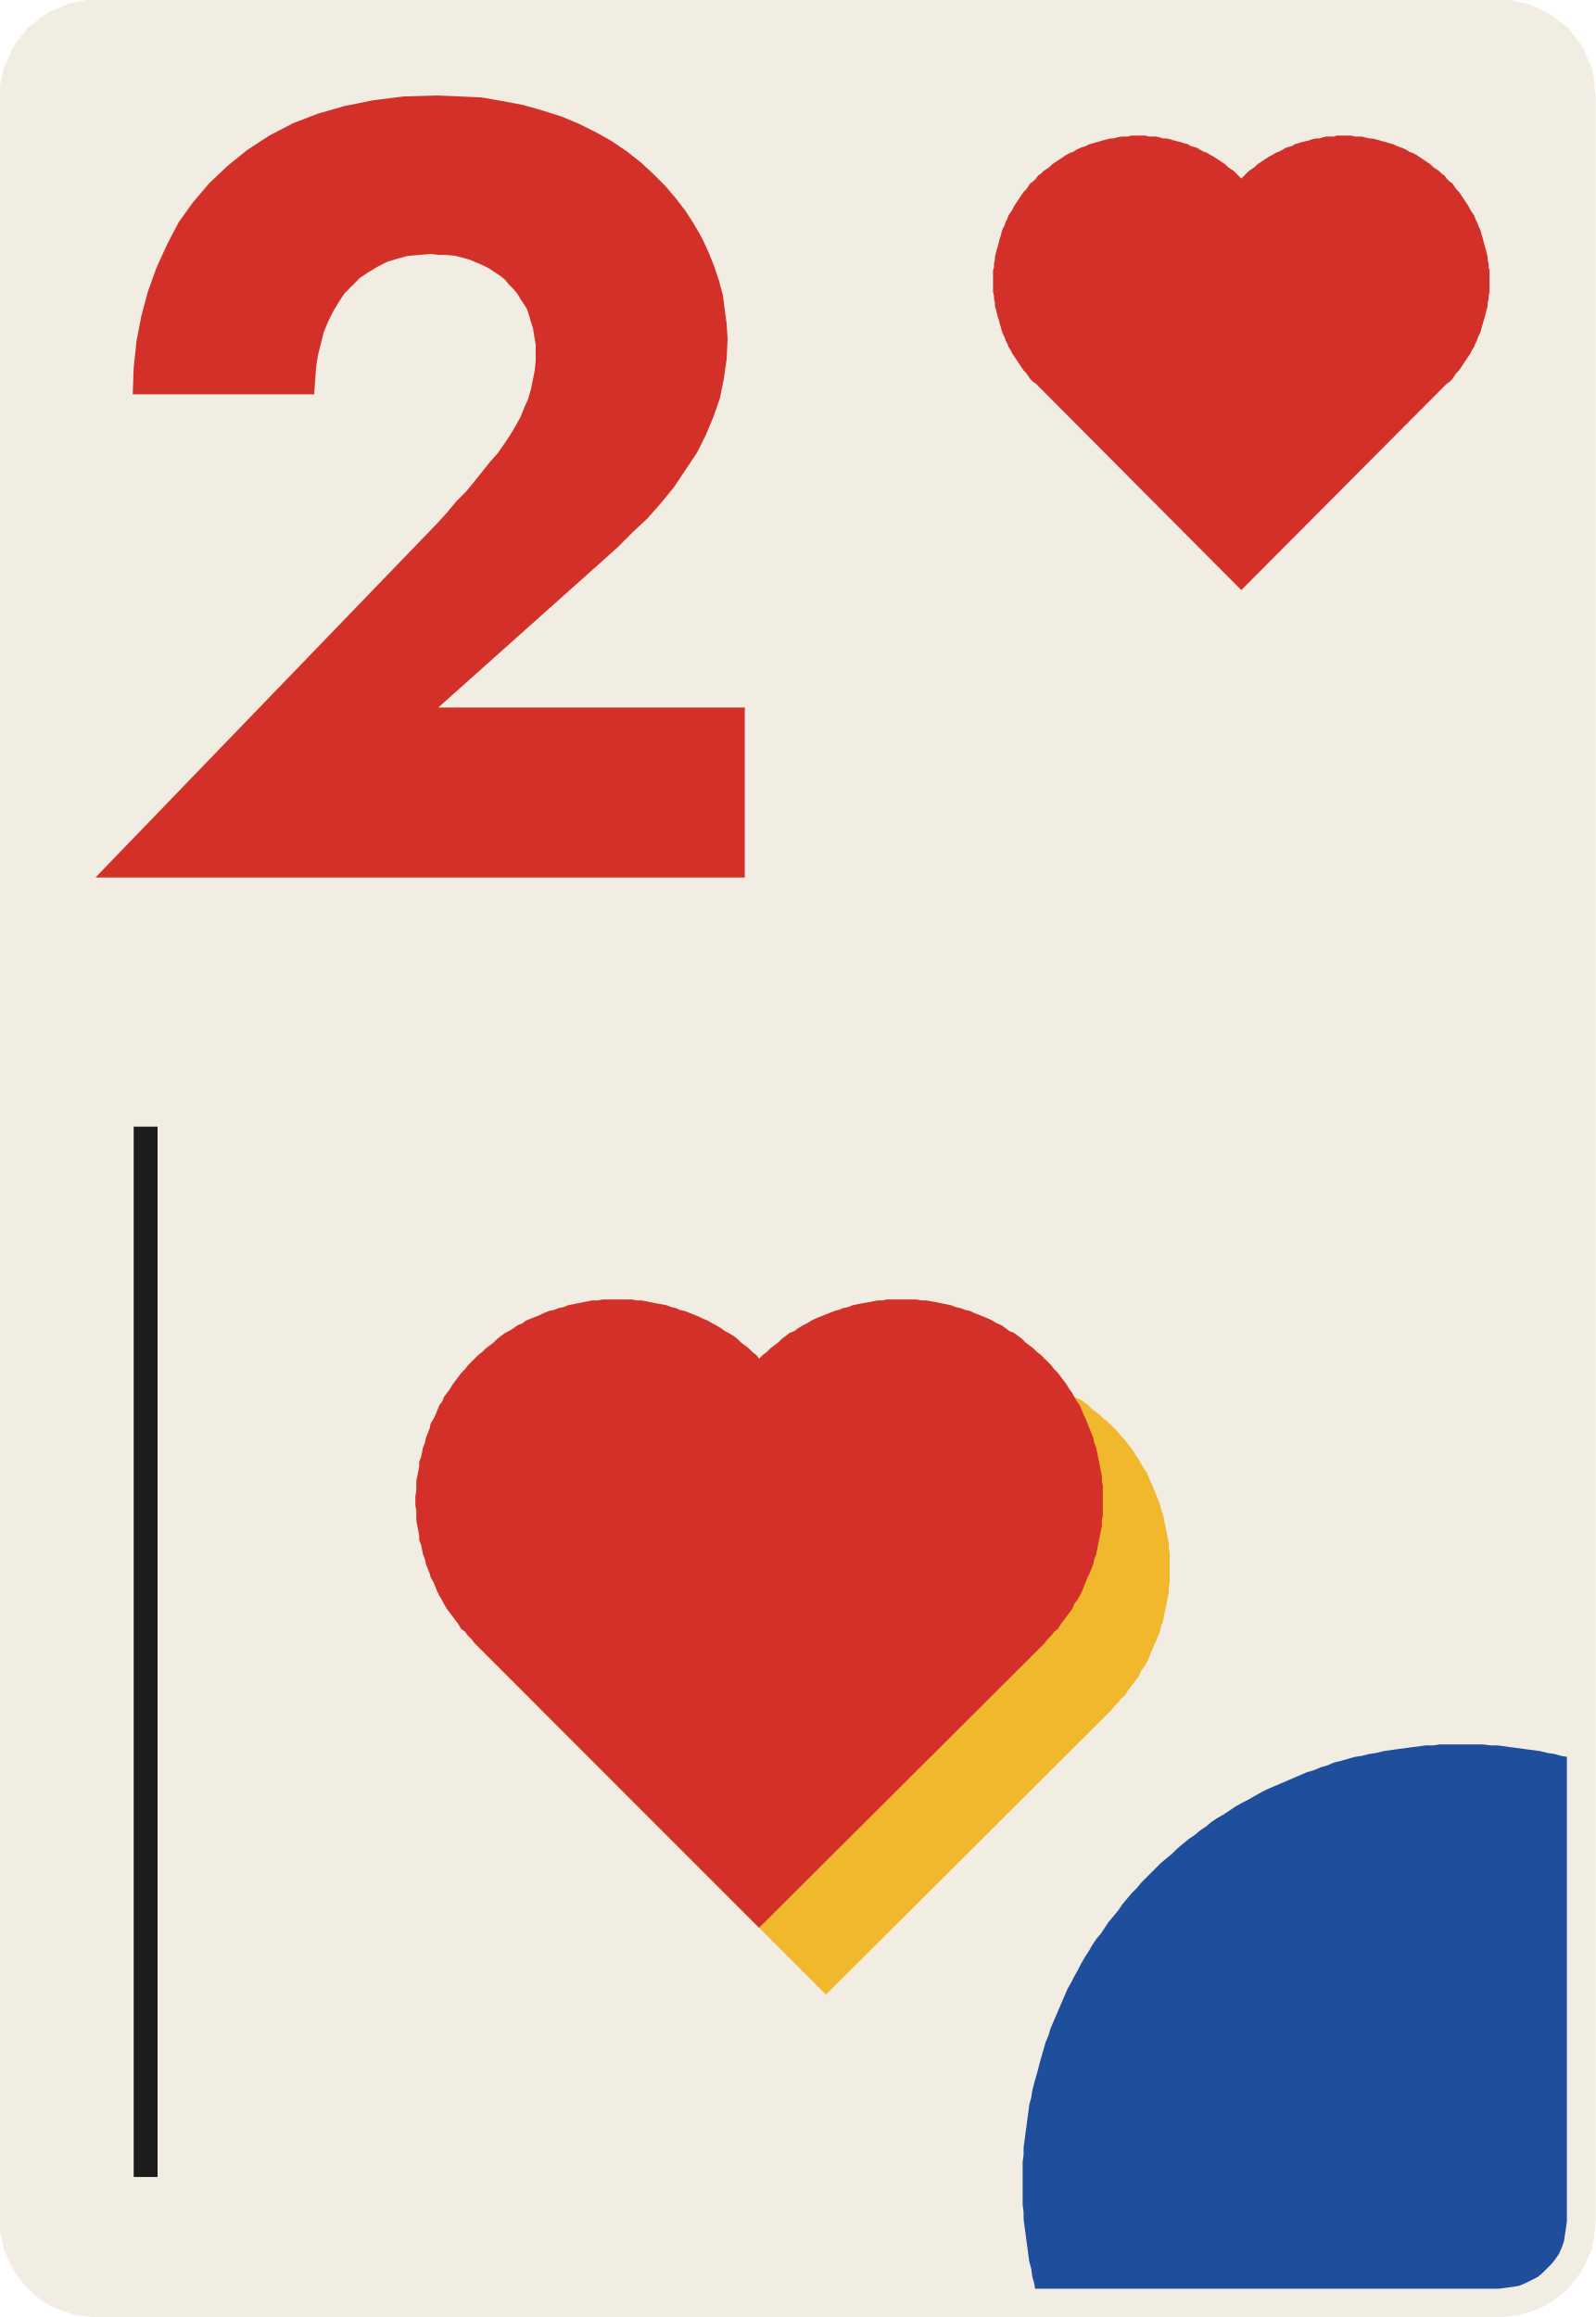
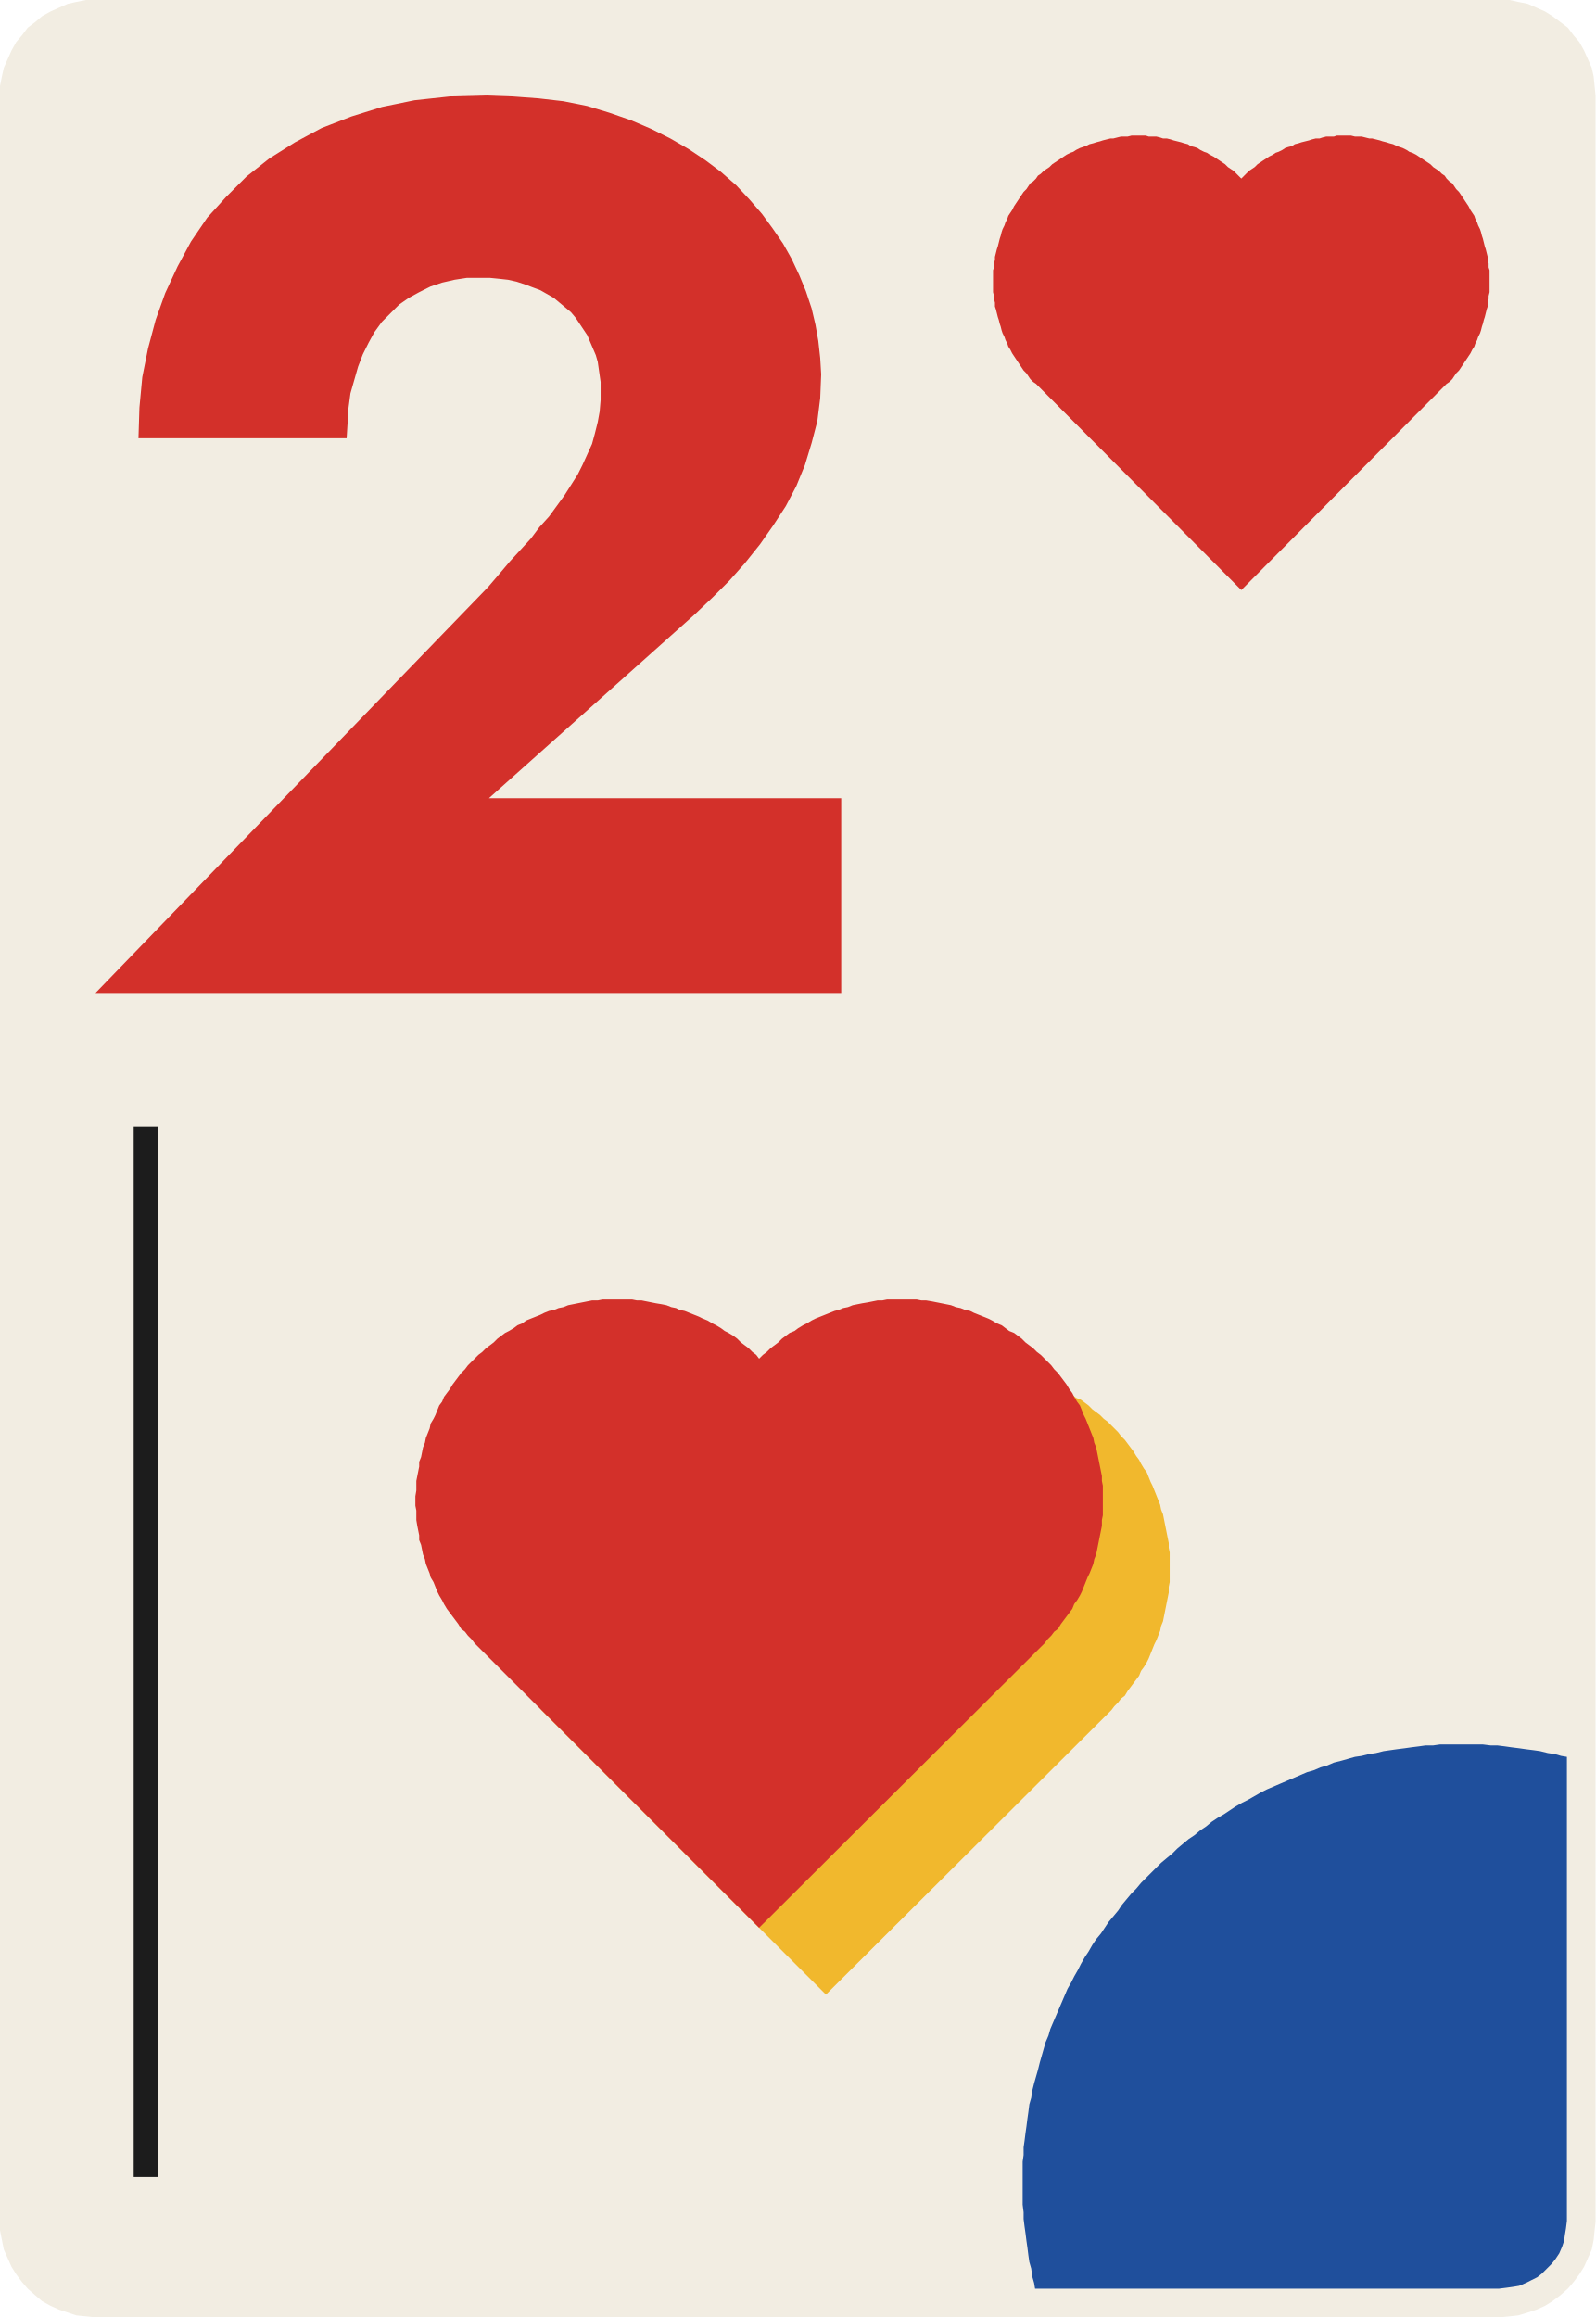
<svg xmlns="http://www.w3.org/2000/svg" width="16pt" height="23.237pt" viewBox="0 0 167.087 242.667">
  <path fill="#f2ede2" fill-rule="evenodd" d="M167.1 10.0 167.0 9.0 166.9 8.0 166.7 7.1 166.3 6.2 165.9 5.3 165.4 4.4 164.8 3.7 164.2 2.9 163.4 2.3 162.6 1.7 161.8 1.2 160.9 0.8 160.0 0.4 159.0 0.2 158.1 0.0 157.1 0.0 10.0 0.0 9.0 0.0 8.0 0.2 7.1 0.4 6.2 0.8 5.3 1.2 4.4 1.7 3.7 2.3 2.9 2.9 2.3 3.7 1.7 4.4 1.2 5.3 0.8 6.2 0.4 7.1 0.2 8.0 0.0 9.0 0.0 10.0 0.0 232.7 0.0 233.6 0.2 234.6 0.4 235.6 0.8 236.5 1.2 237.4 1.7 238.2 2.3 239.0 2.9 239.7 3.7 240.4 4.4 241.0 5.3 241.5 6.2 241.9 7.1 242.2 8.0 242.5 9.0 242.6 10.0 242.7 157.1 242.7 158.1 242.6 159.0 242.5 160.0 242.2 160.9 241.9 161.8 241.5 162.6 241.0 163.4 240.4 164.2 239.7 164.8 239.0 165.4 238.2 165.9 237.4 166.3 236.5 166.7 235.6 166.9 234.6 167.0 233.6 167.1 232.7Z" />
  <path fill="#1f4f9c" fill-rule="evenodd" d="M162.8 183.7 162.1 183.6 161.3 183.4 160.6 183.3 159.8 183.2 159.1 183.1 158.3 183.0 157.6 182.9 156.8 182.8 156.1 182.8 155.3 182.7 154.6 182.7 153.8 182.7 153.1 182.7 152.3 182.7 151.6 182.7 150.8 182.7 150.1 182.8 149.3 182.8 148.6 182.9 147.8 183.0 147.1 183.1 146.3 183.2 145.6 183.3 144.9 183.4 144.1 183.6 143.4 183.7 142.6 183.9 141.9 184.0 141.2 184.2 140.5 184.4 139.7 184.6 139.0 184.9 138.3 185.1 137.6 185.4 136.9 185.6 136.2 185.9 135.5 186.2 134.8 186.5 134.1 186.8 133.4 187.1 132.7 187.4 132.1 187.7 131.4 188.1 130.7 188.5 130.1 188.8 129.4 189.2 128.8 189.6 128.2 190.0 127.5 190.4 126.9 190.8 126.3 191.3 125.7 191.7 125.1 192.2 124.5 192.6 123.9 193.1 123.3 193.6 122.8 194.1 122.2 194.6 121.6 195.1 121.1 195.6 120.6 196.1 120.0 196.7 119.5 197.2 119.0 197.8 118.5 198.3 118.0 198.9 117.5 199.5 117.1 200.1 116.6 200.7 116.1 201.3 115.7 201.9 115.3 202.5 114.8 203.1 114.4 203.7 114.0 204.4 113.6 205.0 113.2 205.7 112.9 206.3 112.5 207.0 112.2 207.6 111.8 208.3 111.5 209.0 111.2 209.7 110.9 210.4 110.6 211.1 110.3 211.8 110.0 212.5 109.8 213.2 109.5 213.9 109.3 214.6 109.1 215.3 108.9 216.0 108.7 216.8 108.5 217.5 108.3 218.2 108.1 219.0 108.0 219.7 107.8 220.4 107.7 221.2 107.6 221.9 107.5 222.7 107.4 223.4 107.3 224.2 107.2 224.9 107.2 225.7 107.1 226.4 107.1 227.2 107.1 227.9 107.1 228.7 107.1 229.4 107.1 230.2 107.1 230.9 107.2 231.7 107.2 232.4 107.3 233.2 107.4 233.9 107.5 234.7 107.6 235.4 107.7 236.2 107.8 236.9 108.0 237.6 108.1 238.4 108.3 239.1 108.4 239.7 157.0 239.7 157.8 239.6 158.5 239.5 159.1 239.4 159.8 239.1 160.4 238.8 161.0 238.5 161.5 238.1 162.0 237.6 162.5 237.1 162.9 236.6 163.3 236.0 163.6 235.3 163.8 234.7 163.9 234.0 164.0 233.4 164.1 232.6 164.1 184.0 163.5 183.9Z" />
  <path fill="#1c1c1c" fill-rule="evenodd" d="M16.5 118.0 16.5 228.0 14.0 228.0 14.0 118.0Z" />
  <path fill="#f1b82d" fill-rule="evenodd" d="M86.5 149.3 86.2 148.9 85.8 148.6 85.4 148.2 85.0 147.9 84.6 147.6 84.2 147.2 83.8 146.9 83.3 146.6 82.9 146.4 82.5 146.1 82.0 145.8 81.6 145.6 81.1 145.3 80.6 145.1 80.2 144.9 79.7 144.7 79.2 144.5 78.7 144.3 78.2 144.2 77.8 144.0 77.3 143.9 76.8 143.7 76.3 143.6 75.7 143.5 75.2 143.4 74.7 143.3 74.2 143.2 73.7 143.2 73.2 143.1 72.7 143.1 72.1 143.1 71.6 143.1 71.1 143.1 70.6 143.1 70.1 143.1 69.6 143.2 69.0 143.2 68.5 143.3 68.0 143.4 67.5 143.5 67.0 143.6 66.5 143.7 66.0 143.9 65.5 144.0 65.0 144.2 64.5 144.3 64.0 144.5 63.6 144.7 63.1 144.9 62.6 145.1 62.1 145.3 61.7 145.6 61.2 145.8 60.8 146.1 60.3 146.4 59.9 146.6 59.5 146.9 59.1 147.2 58.7 147.6 58.3 147.9 57.9 148.2 57.5 148.6 57.1 148.9 56.7 149.3 56.4 149.6 56.0 150.0 55.7 150.4 55.3 150.8 55.0 151.2 54.7 151.6 54.4 152.0 54.1 152.5 53.8 152.9 53.5 153.3 53.3 153.8 53.0 154.2 52.8 154.7 52.6 155.2 52.4 155.6 52.1 156.1 52.0 156.6 51.8 157.1 51.6 157.6 51.5 158.1 51.3 158.6 51.2 159.1 51.1 159.6 50.9 160.1 50.9 160.6 50.8 161.1 50.7 161.6 50.6 162.1 50.6 162.6 50.6 163.1 50.5 163.7 50.5 164.2 50.5 164.7 50.6 165.2 50.6 165.7 50.6 166.2 50.7 166.8 50.8 167.3 50.9 167.8 50.9 168.3 51.1 168.8 51.2 169.3 51.3 169.8 51.5 170.3 51.6 170.8 51.8 171.3 52.0 171.8 52.1 172.2 52.4 172.7 52.6 173.2 52.8 173.7 53.0 174.1 53.3 174.6 53.5 175.0 53.8 175.5 54.1 175.9 54.4 176.3 54.7 176.7 55.0 177.1 55.3 177.6 55.7 177.9 56.0 178.3 56.4 178.7 56.7 179.1 56.7 179.1 56.7 179.1 86.5 208.9 116.4 179.1 116.4 179.1 116.4 179.1 116.7 178.7 117.1 178.3 117.4 177.9 117.8 177.6 118.1 177.1 118.4 176.7 118.7 176.3 119.0 175.9 119.3 175.5 119.5 175.0 119.8 174.6 120.1 174.1 120.3 173.7 120.5 173.2 120.7 172.7 120.9 172.2 121.1 171.8 121.3 171.3 121.5 170.8 121.6 170.3 121.8 169.8 121.9 169.3 122.0 168.8 122.1 168.3 122.2 167.8 122.3 167.3 122.4 166.8 122.4 166.2 122.5 165.7 122.5 165.2 122.5 164.7 122.5 164.2 122.5 163.7 122.5 163.1 122.5 162.6 122.4 162.1 122.4 161.6 122.3 161.1 122.2 160.6 122.1 160.1 122.0 159.6 121.9 159.1 121.8 158.6 121.6 158.1 121.5 157.6 121.3 157.1 121.1 156.6 120.9 156.1 120.7 155.6 120.5 155.2 120.3 154.7 120.1 154.2 119.8 153.8 119.5 153.3 119.3 152.9 119.0 152.5 118.7 152.0 118.4 151.6 118.1 151.2 117.8 150.8 117.4 150.4 117.1 150.0 116.7 149.6 116.4 149.3 116.0 148.9 115.6 148.6 115.2 148.2 114.8 147.9 114.4 147.6 114.0 147.2 113.6 146.9 113.2 146.6 112.7 146.4 112.3 146.1 111.9 145.8 111.4 145.6 110.9 145.3 110.5 145.1 110.0 144.9 109.5 144.7 109.0 144.5 108.6 144.3 108.1 144.2 107.6 144.0 107.1 143.9 106.6 143.7 106.1 143.6 105.6 143.5 105.1 143.4 104.6 143.3 104.0 143.2 103.5 143.2 103.0 143.1 102.5 143.1 102.0 143.1 101.5 143.1 100.9 143.1 100.4 143.1 99.9 143.1 99.4 143.2 98.9 143.2 98.4 143.3 97.9 143.4 97.3 143.5 96.8 143.6 96.3 143.7 95.8 143.9 95.3 144.0 94.8 144.2 94.4 144.3 93.9 144.5 93.4 144.7 92.9 144.9 92.4 145.1 92.0 145.3 91.5 145.6 91.1 145.8 90.6 146.1 90.2 146.4 89.7 146.6 89.3 146.9 88.9 147.2 88.5 147.6 88.1 147.9 87.7 148.2 87.3 148.6 86.9 148.9 86.5 149.3 86.5 149.3 86.5 149.3 86.5 149.3Z" />
  <path fill="#d3302a" fill-rule="evenodd" d="M79.5 142.3 79.2 141.9 78.8 141.6 78.4 141.2 78.0 140.9 77.6 140.6 77.2 140.2 76.8 139.9 76.3 139.6 75.9 139.4 75.5 139.1 75.0 138.8 74.6 138.6 74.1 138.3 73.6 138.1 73.2 137.9 72.7 137.7 72.2 137.5 71.7 137.3 71.2 137.2 70.8 137.0 70.3 136.9 69.8 136.7 69.3 136.6 68.7 136.5 68.2 136.4 67.7 136.3 67.2 136.2 66.7 136.2 66.2 136.1 65.7 136.1 65.1 136.1 64.6 136.1 64.1 136.1 63.6 136.1 63.1 136.1 62.6 136.2 62.0 136.2 61.5 136.3 61.0 136.4 60.5 136.5 60.0 136.6 59.5 136.7 59.0 136.9 58.5 137.0 58.0 137.2 57.5 137.3 57.0 137.5 56.6 137.7 56.1 137.9 55.6 138.1 55.1 138.3 54.7 138.6 54.2 138.8 53.8 139.1 53.3 139.4 52.9 139.6 52.5 139.9 52.1 140.2 51.7 140.6 51.3 140.9 50.9 141.2 50.5 141.6 50.1 141.9 49.7 142.3 49.4 142.6 49.0 143.0 48.7 143.4 48.3 143.8 48.0 144.2 47.7 144.6 47.4 145.0 47.1 145.5 46.8 145.9 46.5 146.3 46.3 146.8 46.0 147.2 45.8 147.7 45.6 148.2 45.4 148.6 45.1 149.1 45.0 149.6 44.8 150.1 44.6 150.6 44.5 151.1 44.3 151.6 44.2 152.1 44.1 152.6 43.9 153.1 43.9 153.6 43.8 154.1 43.7 154.6 43.6 155.1 43.6 155.6 43.6 156.1 43.5 156.7 43.5 157.2 43.5 157.7 43.6 158.2 43.6 158.7 43.6 159.2 43.7 159.8 43.8 160.3 43.9 160.8 43.9 161.3 44.1 161.8 44.2 162.3 44.3 162.8 44.5 163.3 44.6 163.8 44.8 164.3 45.0 164.8 45.1 165.2 45.4 165.7 45.6 166.2 45.8 166.7 46.0 167.1 46.3 167.6 46.5 168.0 46.8 168.5 47.1 168.9 47.4 169.3 47.7 169.7 48.0 170.1 48.3 170.6 48.7 170.9 49.0 171.3 49.4 171.7 49.7 172.1 49.7 172.1 49.7 172.1 79.5 201.9 109.4 172.1 109.4 172.1 109.4 172.1 109.7 171.7 110.1 171.3 110.4 170.9 110.8 170.6 111.1 170.1 111.4 169.7 111.7 169.3 112.0 168.9 112.3 168.5 112.5 168.0 112.8 167.6 113.1 167.1 113.3 166.7 113.5 166.2 113.7 165.7 113.9 165.2 114.1 164.8 114.3 164.3 114.5 163.8 114.6 163.3 114.8 162.8 114.9 162.3 115.0 161.8 115.1 161.3 115.2 160.8 115.3 160.3 115.4 159.8 115.4 159.2 115.5 158.7 115.5 158.2 115.5 157.7 115.5 157.2 115.5 156.7 115.5 156.1 115.5 155.6 115.4 155.1 115.4 154.6 115.3 154.1 115.2 153.6 115.1 153.1 115.0 152.6 114.9 152.1 114.8 151.6 114.6 151.1 114.5 150.6 114.3 150.1 114.1 149.6 113.9 149.1 113.7 148.6 113.5 148.2 113.3 147.7 113.1 147.2 112.8 146.8 112.5 146.3 112.3 145.9 112.0 145.5 111.7 145.0 111.4 144.6 111.1 144.2 110.8 143.8 110.4 143.4 110.1 143.0 109.7 142.6 109.4 142.3 109.0 141.9 108.6 141.6 108.2 141.2 107.8 140.9 107.4 140.6 107.0 140.2 106.6 139.9 106.2 139.6 105.7 139.4 105.3 139.1 104.9 138.8 104.4 138.6 103.9 138.3 103.5 138.1 103.0 137.9 102.5 137.7 102.0 137.5 101.6 137.3 101.1 137.2 100.6 137.0 100.1 136.9 99.6 136.7 99.1 136.6 98.6 136.5 98.1 136.4 97.6 136.3 97.0 136.2 96.5 136.2 96.0 136.1 95.5 136.1 95.0 136.1 94.5 136.1 93.9 136.1 93.4 136.1 92.9 136.1 92.4 136.2 91.9 136.2 91.4 136.3 90.9 136.4 90.3 136.5 89.8 136.6 89.3 136.7 88.8 136.9 88.3 137.0 87.8 137.2 87.4 137.3 86.9 137.5 86.4 137.7 85.9 137.9 85.4 138.1 85.0 138.3 84.5 138.6 84.1 138.8 83.6 139.1 83.2 139.4 82.7 139.6 82.3 139.9 81.9 140.2 81.5 140.6 81.1 140.9 80.7 141.2 80.3 141.6 79.9 141.9 79.5 142.3 79.5 142.3 79.5 142.3 79.5 142.3Z" />
-   <path fill="#d3302a" fill-rule="evenodd" d="M10.0 91.9 78.0 91.9 78.0 74.1 45.9 74.1 64.6 57.4 66.2 55.8 67.8 54.3 69.3 52.6 70.6 51.0 71.8 49.2 73.0 47.4 73.9 45.6 74.7 43.7 75.4 41.7 75.8 39.7 76.1 37.6 76.2 35.5 76.1 33.9 75.9 32.4 75.7 30.9 75.3 29.4 74.8 27.9 74.2 26.4 73.5 24.9 72.7 23.5 71.8 22.1 70.8 20.8 69.7 19.5 68.4 18.2 67.1 17.0 65.7 15.9 64.1 14.8 62.5 13.9 60.7 13.0 58.8 12.2 56.9 11.6 54.8 11.0 52.7 10.6 50.4 10.2 48.1 10.1 45.7 10.0 42.3 10.1 39.1 10.5 36.1 11.1 33.3 11.9 30.7 12.9 28.2 14.2 25.9 15.7 23.8 17.4 21.9 19.2 20.2 21.2 18.7 23.3 17.5 25.6 16.4 28.0 15.5 30.5 14.8 33.1 14.3 35.7 14.0 38.5 13.9 41.3 32.9 41.3 33.0 39.9 33.1 38.5 33.3 37.2 33.6 36.0 33.9 34.8 34.4 33.6 34.9 32.6 35.5 31.6 36.1 30.7 36.9 29.9 37.7 29.1 38.6 28.5 39.6 27.9 40.6 27.4 41.6 27.1 42.7 26.8 43.9 26.7 45.1 26.6 46.0 26.7 46.8 26.7 47.7 26.8 48.5 27.0 49.2 27.2 49.9 27.5 50.6 27.8 51.2 28.1 51.8 28.5 52.4 28.9 52.9 29.3 53.3 29.8 53.8 30.3 54.2 30.8 54.5 31.3 54.9 31.9 55.2 32.4 55.4 33.0 55.6 33.7 55.8 34.3 55.9 34.9 56.0 35.5 56.1 36.1 56.1 36.7 56.1 37.8 56.0 38.8 55.8 39.8 55.6 40.8 55.3 41.8 54.9 42.7 54.5 43.7 54.0 44.6 53.4 45.6 52.8 46.5 52.1 47.5 51.3 48.4 50.5 49.4 49.7 50.4 48.8 51.5 47.8 52.5 46.8 53.7 45.8 54.8Z" />
+   <path fill="#d3302a" fill-rule="evenodd" d="M10.0 104.0 88.1 104.0 88.1 83.6 51.2 83.6 72.7 64.4 74.6 62.6 76.4 60.8 78.0 59.0 79.6 57.0 81.0 55.0 82.3 53.0 83.4 50.9 84.3 48.7 85.0 46.4 85.6 44.1 85.9 41.7 86.0 39.2 85.9 37.5 85.7 35.7 85.4 34.0 85.0 32.3 84.4 30.5 83.7 28.8 82.9 27.1 82.0 25.5 80.9 23.9 79.8 22.4 78.5 20.9 77.1 19.4 75.5 18.0 73.9 16.8 72.1 15.6 70.2 14.5 68.2 13.5 66.1 12.6 63.8 11.8 61.5 11.1 59.0 10.6 56.4 10.3 53.7 10.1 50.9 10.0 47.1 10.1 43.4 10.5 40.0 11.2 36.8 12.2 33.7 13.4 30.9 14.9 28.2 16.6 25.8 18.5 23.7 20.6 21.7 22.8 20.0 25.3 18.6 27.9 17.3 30.7 16.3 33.5 15.5 36.5 14.9 39.5 14.6 42.7 14.5 45.9 36.3 45.9 36.4 44.3 36.5 42.7 36.7 41.2 37.1 39.8 37.5 38.4 38.0 37.1 38.6 35.9 39.2 34.8 40.0 33.7 40.9 32.8 41.8 31.9 42.8 31.2 43.9 30.6 45.1 30.0 46.3 29.6 47.6 29.3 48.9 29.1 50.3 29.1 51.3 29.1 52.3 29.2 53.2 29.3 54.1 29.5 55.0 29.8 55.8 30.1 56.6 30.4 57.3 30.8 58.0 31.2 58.6 31.7 59.2 32.2 59.8 32.7 60.3 33.3 60.7 33.9 61.1 34.5 61.5 35.1 61.8 35.8 62.1 36.5 62.4 37.2 62.6 37.9 62.7 38.6 62.8 39.3 62.9 40.0 62.9 40.7 62.9 41.9 62.8 43.1 62.6 44.2 62.3 45.4 62.0 46.5 61.5 47.6 61.0 48.7 60.5 49.7 59.8 50.8 59.1 51.9 58.3 53.0 57.5 54.1 56.5 55.2 55.6 56.4 54.5 57.6 53.4 58.8 52.3 60.1 51.1 61.5Z" />
  <path fill="#d3302a" fill-rule="evenodd" d="M130.0 18.7 129.7 18.4 129.5 18.2 129.2 17.9 128.9 17.7 128.6 17.5 128.3 17.2 128.0 17.0 127.7 16.8 127.4 16.6 127.1 16.4 126.7 16.2 126.4 16.0 126.1 15.9 125.7 15.7 125.4 15.5 125.1 15.4 124.7 15.3 124.4 15.1 124.0 15.0 123.7 14.9 123.3 14.8 122.9 14.7 122.6 14.6 122.2 14.5 121.8 14.5 121.5 14.4 121.1 14.3 120.7 14.3 120.3 14.3 120.0 14.2 119.6 14.2 119.2 14.2 118.9 14.2 118.5 14.2 118.1 14.3 117.7 14.3 117.4 14.3 117.0 14.4 116.6 14.5 116.3 14.5 115.9 14.6 115.5 14.7 115.2 14.8 114.8 14.9 114.5 15.0 114.1 15.1 113.7 15.3 113.4 15.4 113.1 15.5 112.7 15.7 112.4 15.9 112.1 16.0 111.7 16.2 111.4 16.4 111.1 16.6 110.8 16.8 110.5 17.0 110.2 17.2 109.9 17.5 109.6 17.7 109.3 17.9 109.0 18.2 108.7 18.4 108.5 18.7 108.2 19.0 107.9 19.2 107.7 19.5 107.5 19.8 107.2 20.1 107.0 20.4 106.8 20.7 106.6 21.0 106.4 21.3 106.2 21.6 106.0 22.0 105.8 22.3 105.6 22.6 105.5 22.9 105.3 23.3 105.2 23.6 105.0 24.0 104.9 24.3 104.8 24.7 104.7 25.0 104.6 25.4 104.5 25.8 104.4 26.1 104.3 26.5 104.2 26.9 104.2 27.2 104.1 27.6 104.1 28.0 104.0 28.3 104.0 28.7 104.0 29.1 104.0 29.5 104.0 29.8 104.0 30.2 104.0 30.6 104.1 31.0 104.1 31.3 104.2 31.7 104.2 32.1 104.3 32.4 104.4 32.8 104.5 33.2 104.6 33.5 104.7 33.9 104.8 34.2 104.9 34.6 105.0 34.9 105.2 35.3 105.3 35.6 105.5 36.0 105.6 36.3 105.8 36.6 106.0 37.0 106.2 37.3 106.4 37.6 106.6 37.9 106.8 38.2 107.0 38.5 107.2 38.8 107.5 39.1 107.7 39.4 107.9 39.7 108.2 40.0 108.5 40.2 108.5 40.2 108.5 40.2 130.0 61.8 151.5 40.2 151.5 40.2 151.5 40.2 151.8 40.0 152.1 39.7 152.3 39.4 152.5 39.1 152.8 38.8 153.0 38.5 153.2 38.2 153.4 37.9 153.6 37.6 153.8 37.3 154.0 37.0 154.2 36.6 154.4 36.3 154.5 36.0 154.7 35.6 154.8 35.3 155.0 34.9 155.1 34.6 155.2 34.2 155.3 33.9 155.4 33.5 155.5 33.2 155.6 32.8 155.7 32.4 155.8 32.1 155.8 31.7 155.9 31.3 155.9 31.0 156.0 30.6 156.0 30.2 156.0 29.8 156.0 29.5 156.0 29.1 156.0 28.7 156.0 28.3 155.9 28.0 155.9 27.6 155.8 27.2 155.8 26.9 155.7 26.5 155.6 26.1 155.5 25.8 155.4 25.4 155.3 25.0 155.2 24.7 155.1 24.3 155.0 24.0 154.8 23.6 154.7 23.3 154.5 22.9 154.4 22.6 154.2 22.3 154.0 22.0 153.8 21.6 153.6 21.3 153.4 21.0 153.2 20.7 153.0 20.4 152.8 20.1 152.5 19.8 152.3 19.5 152.1 19.2 151.8 19.0 151.5 18.7 151.3 18.4 151.0 18.2 150.7 17.9 150.4 17.7 150.1 17.5 149.8 17.2 149.5 17.0 149.2 16.8 148.9 16.6 148.6 16.4 148.3 16.2 147.9 16.0 147.6 15.9 147.3 15.7 146.9 15.5 146.6 15.4 146.3 15.3 145.9 15.1 145.5 15.0 145.2 14.9 144.8 14.8 144.5 14.7 144.1 14.6 143.7 14.5 143.4 14.5 143.0 14.4 142.6 14.3 142.3 14.3 141.9 14.3 141.5 14.2 141.1 14.2 140.8 14.2 140.4 14.2 140.0 14.2 139.7 14.3 139.3 14.3 138.9 14.3 138.5 14.4 138.2 14.5 137.8 14.5 137.4 14.6 137.1 14.7 136.7 14.8 136.3 14.9 136.0 15.0 135.6 15.1 135.3 15.3 134.9 15.4 134.6 15.5 134.3 15.7 133.9 15.9 133.6 16.0 133.3 16.2 132.9 16.4 132.6 16.6 132.3 16.8 132.0 17.0 131.7 17.2 131.4 17.5 131.1 17.7 130.8 17.9 130.5 18.2 130.3 18.4 130.0 18.7 130.0 18.7 130.0 18.7 130.0 18.7Z" />
</svg>
